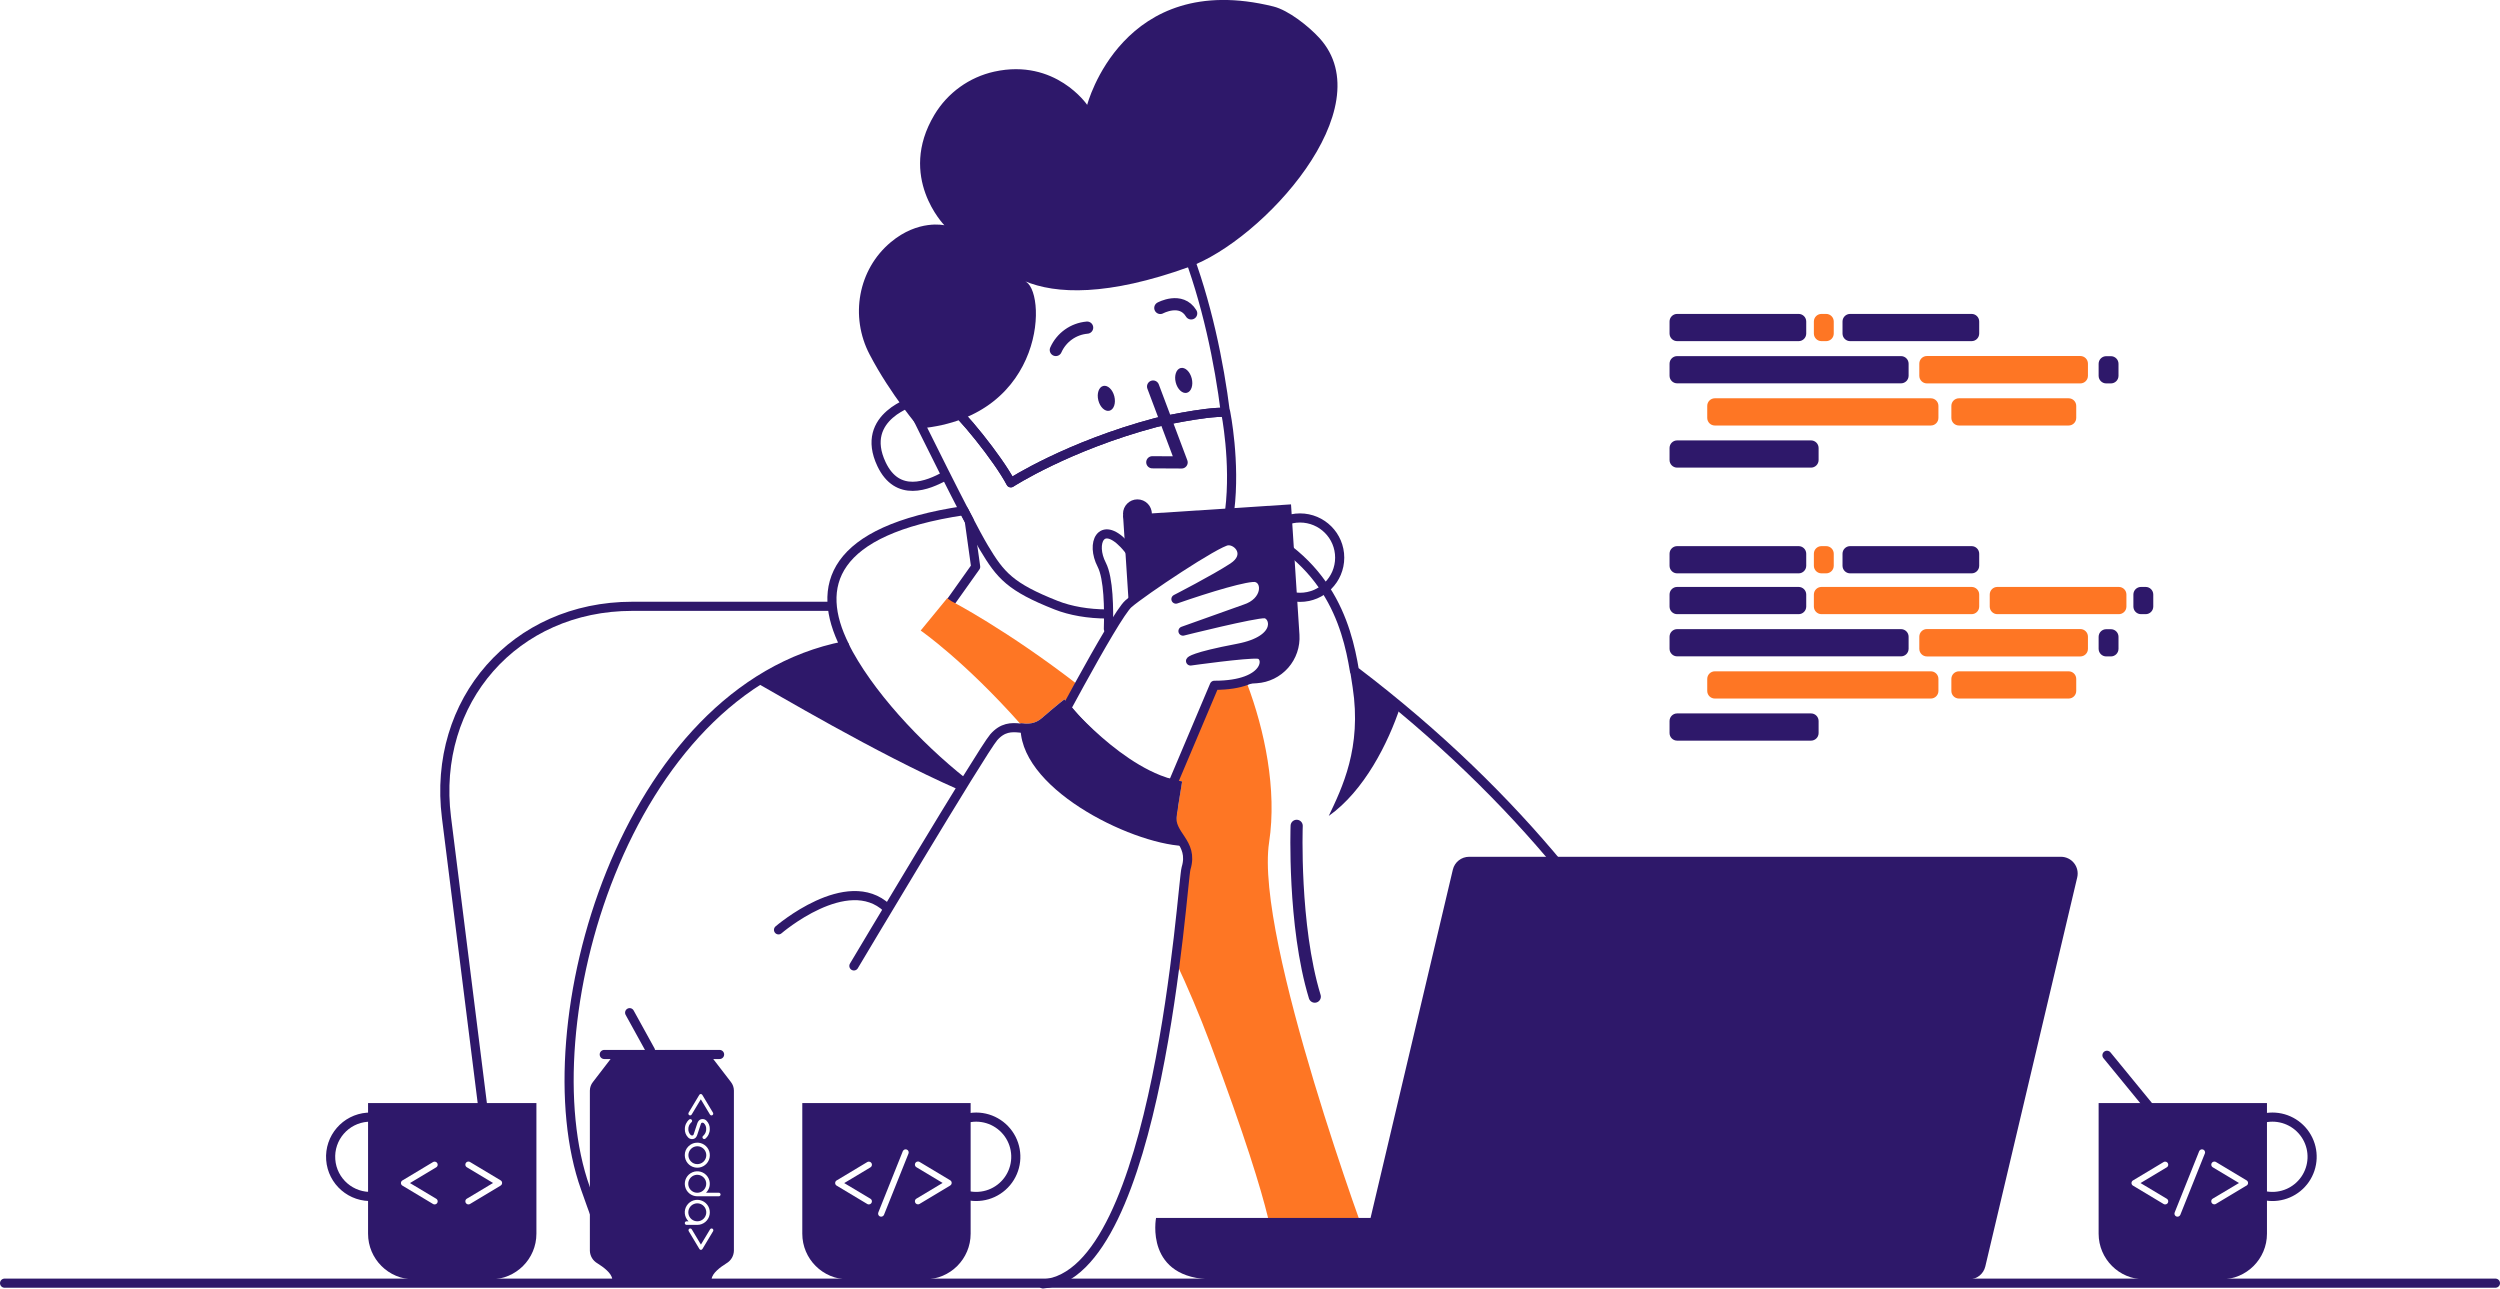
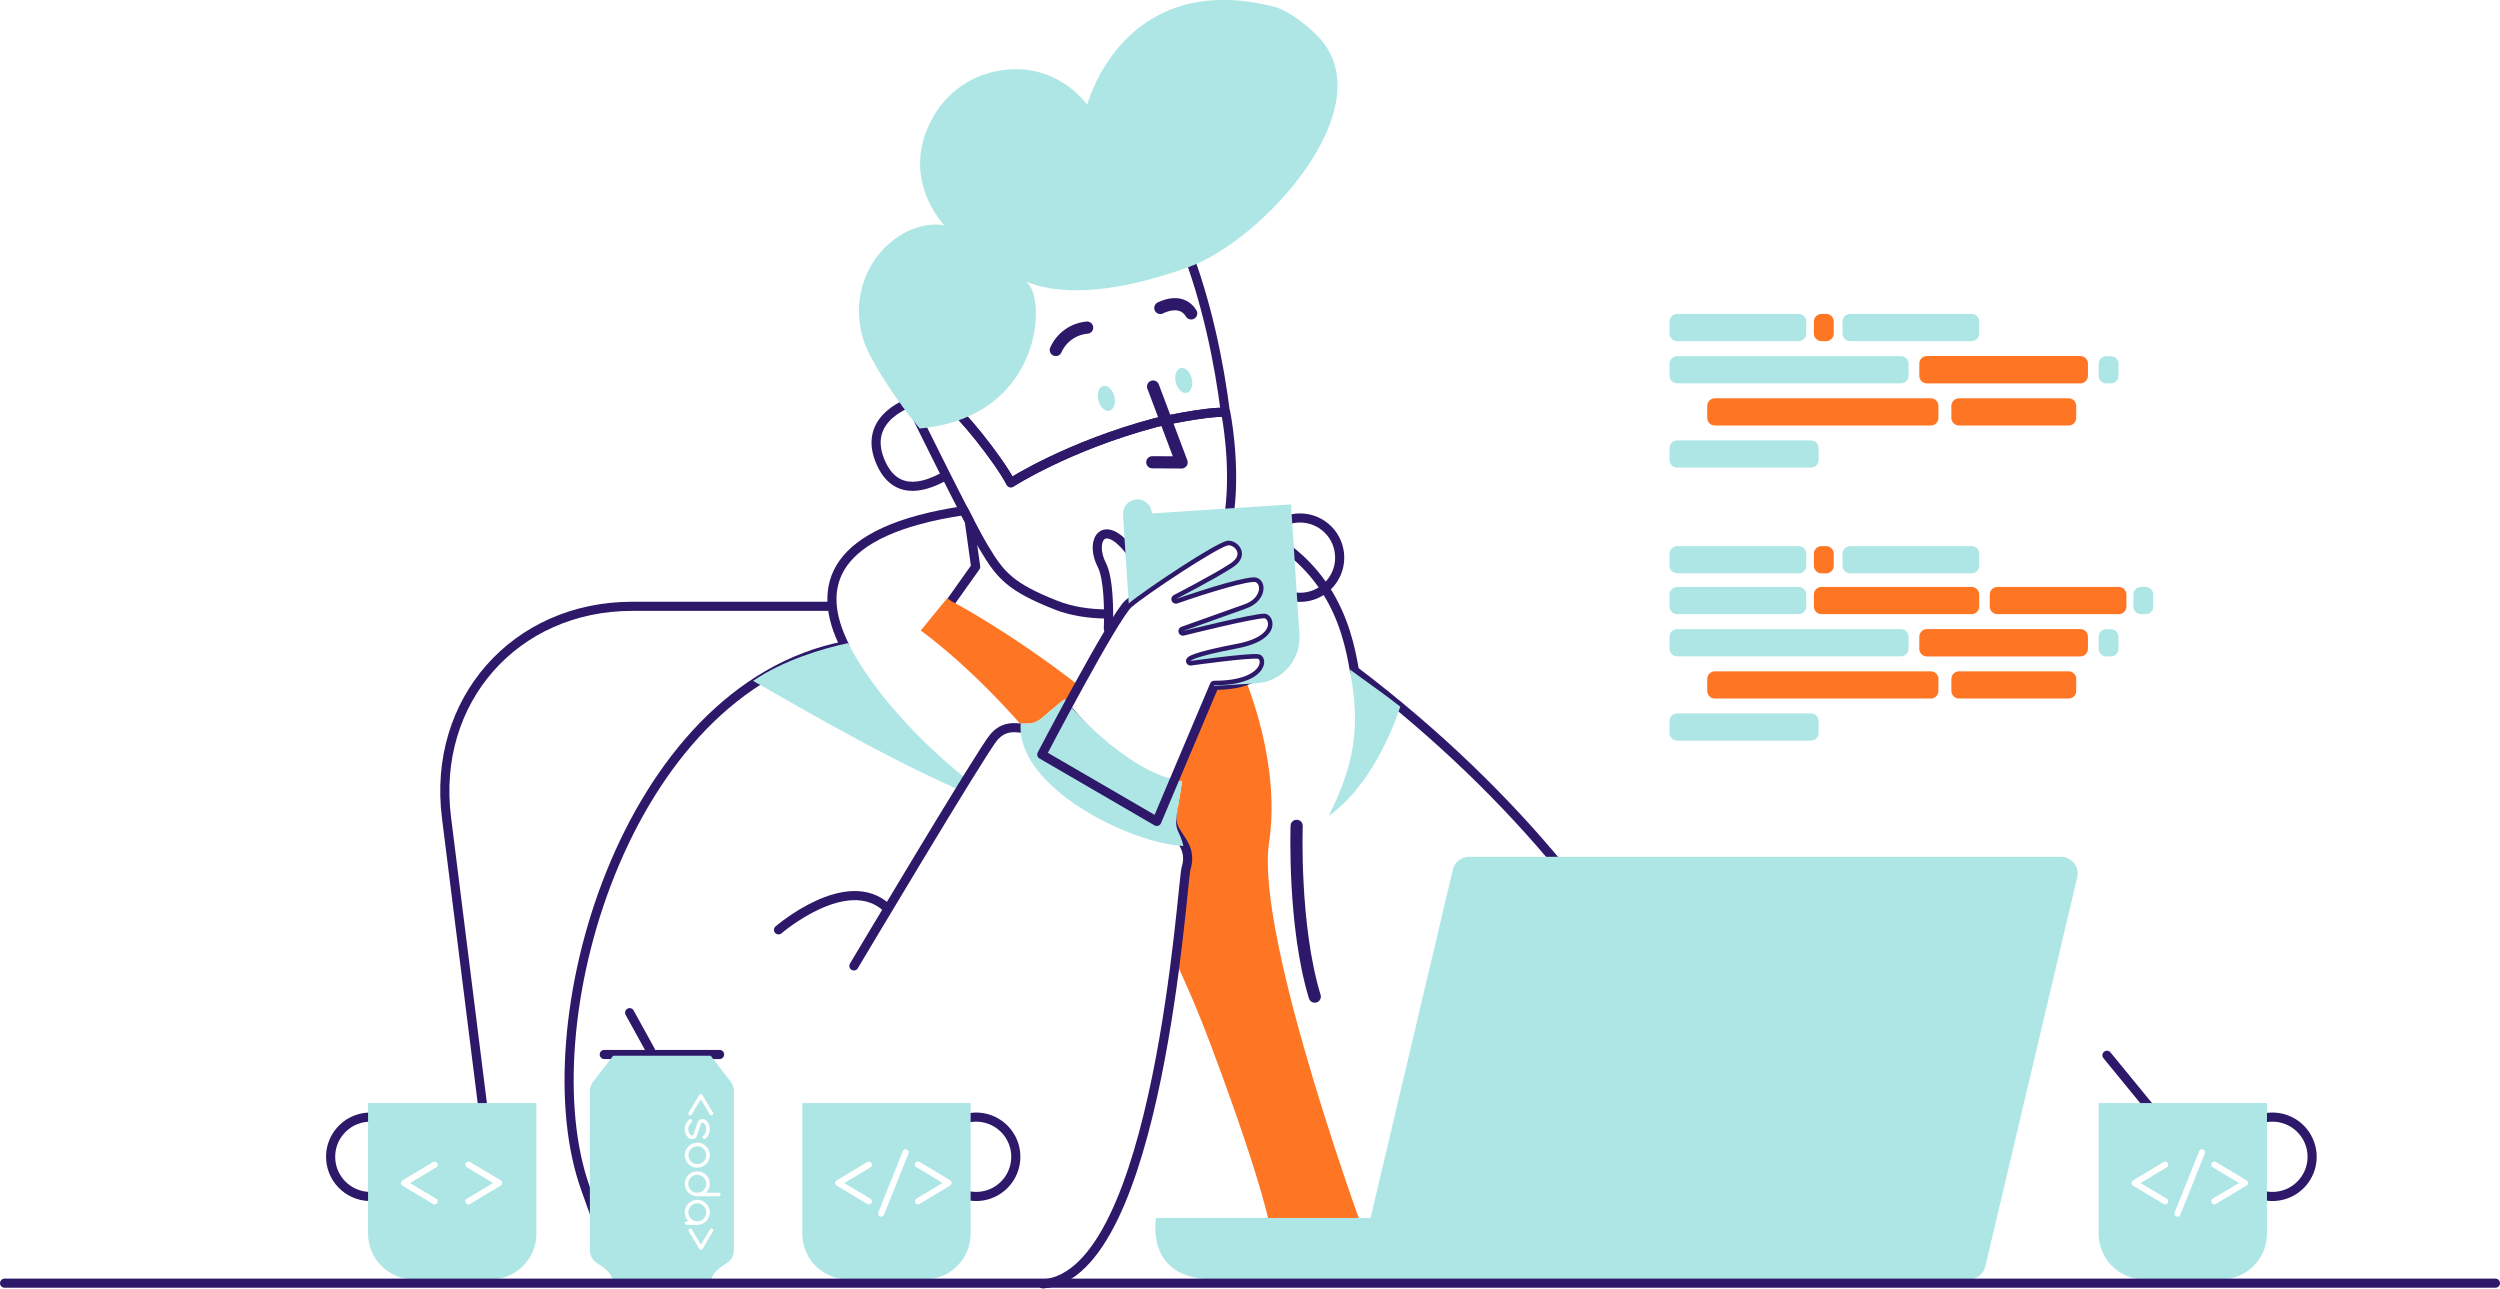
<svg xmlns="http://www.w3.org/2000/svg" viewBox="0 0 1642.48 846.52">
  <defs>
-     <style>.cls-1,.cls-3{fill:none;stroke:#2e186a;stroke-linecap:round;stroke-linejoin:round;}.cls-1{stroke-width:6px;}.cls-2{fill:#fe7624;}.cls-3{stroke-width:8px;}.cls-4{fill:#2e186a;}</style>
+     <style>.cls-1,.cls-3{fill:none;stroke:#2e186a;stroke-linecap:round;stroke-linejoin:round;}.cls-1{stroke-width:6px;}.cls-2{fill:#fe7624;}.cls-3{stroke-width:8px;}.cls-4{fill:#AEE6E6;}</style>
  </defs>
  <g id="Layer_2" data-name="Layer 2">
    <g id="outline">
      <g id="developer">
        <path id="chair" class="cls-1" d="M317.73,731.65l-24.4-194.59c-9.61-76.61,45-138.72,122.06-138.72H544.24" />
        <g id="body">
          <path id="hoodie" class="cls-1" d="M625,394.92l16-22.53-4.21-30.25c-1.13-2.14-2.29-4.37-3.48-6.67-87.37,13-98,49.61-78.38,88.82C410,452.59,346.9,675.05,384.6,780.6c10.74,30,19.36,60,51.27,60.34" />
          <g id="tshirt">
            <path class="cls-2" d="M670.57,475.79c0-.19,0-.38,0-.57,4.74.46,9.34.49,13.78-3.35,11-9.53,14.9-12.39,14.9-12.39s1,1.2,2.77,3.23c2.17-4,4.43-8.15,6.74-12.35C661.27,413.58,625,394.92,625,394.92L622.32,393l-17.44,21.27S633.26,433.83,670.57,475.79Z" />
            <path class="cls-2" d="M900.13,821.06s-76-204.39-66.33-267.73c5.27-34.55-3-73.73-14.42-104l-21.77,1.41-26.06,61.62c1.7.42,3.4.77,5.1,1,0,0-1,6.47-3.46,21.34-1.65,9.91,1.18,11,3.42,17.88,2.89,4.63,5.11,9.83,2.67,17.87-.8,2.63-2.7,27.4-7,61,8,17,15.64,34.94,22.8,54,46.08,122.92,41.29,136.33,41.29,136.33Z" />
          </g>
          <path id="hoodie-2" data-name="hoodie" class="cls-1" d="M1157.5,839.33c-5.47-36-44.48-229.23-267.66-398.72-5-30.28-17.65-77.94-82.66-100.22" />
          <path id="string" class="cls-3" d="M851.9,542.57s-2.4,65.28,11.89,112.21" />
          <path id="stripe" class="cls-4" d="M886.88,439.86c.71,4.26,1.26,8.18,1.79,11.62,6.14,39.82-7,66.26-15.69,84.59,23.33-16.5,39.06-47.88,47-71.81C910.39,456.58,897.3,447.62,886.88,439.86Z" />
          <path id="stripe_II" data-name="stripe II" class="cls-4" d="M557.24,422.52c-16.32,3.33-43.14,11.46-62.47,24.83,13.5,7.36,80.36,47.4,135,71.42.43-.25,3.43-5.25,4.93-7.2C604.46,487.59,572.65,453.41,557.24,422.52Z" />
        </g>
        <g id="head">
          <path id="ear" class="cls-1" d="M601.25,263.25S564.14,273.31,579.16,305c10.44,22,30.26,14.18,42.08,7.51" />
          <path id="face" class="cls-1" d="M611.15,269.27l11.66-3.91c7.69,4.65,33.09,36.21,41.28,51.85,0,0,37.29-24.19,95.5-39.66,0,0,31.69-7.24,45.47-6.66-4-32-12.18-72.88-26.58-109.43-21.42-54.33-87.7-33.25-97.32-30-103.37,35.17-70.11,137.58-70.11,137.58Z" />
          <path id="beard" class="cls-1" d="M727.49,403.37c-12.44,0-24.27-2.07-33.58-5.75-30.2-11.93-36.62-19.62-47.46-37.76s-44.81-87.39-44.81-87.39l21.17-7.11c7.69,4.65,33.09,36.21,41.28,51.85,0,0,37.29-24.19,95.5-39.66,0,0,32-7.32,45.69-6.66,0,0,6.54,32.54,2.62,64.44" />
          <path id="hair" class="cls-4" d="M604.24,281.52s-19.12-22.17-32.93-48.66c-13-24.9-7.61-55.75,13.94-73.75C603.29,144,620.46,148,620.46,148s-31.06-31.64-6.57-72.57a61.32,61.32,0,0,1,39.38-28.38c40.2-8.81,61,21.85,61,21.85s23.1-89.19,122.31-64.65c10,2.48,23.23,13.06,30.2,20.66C909,71,829.46,158,781.07,175.42c-53.13,19.12-87.3,18.07-108.18,9.13C687.9,189.12,688.45,273.79,604.24,281.52Z" />
          <polyline id="nose" class="cls-3" points="757.57 253.95 776.31 303.81 757.05 303.71" />
          <circle id="mouth" class="cls-4" cx="747.28" cy="337.55" r="9.47" />
          <ellipse id="eye_II" data-name="eye II" class="cls-4" cx="777.71" cy="249.86" rx="5.42" ry="8.39" transform="translate(-37.39 196.21) rotate(-14.04)" />
          <ellipse id="eye" class="cls-4" cx="726.86" cy="261.64" rx="5.42" ry="8.39" transform="translate(-41.77 184.22) rotate(-14.04)" />
          <path id="brow_II" data-name="brow II" class="cls-3" d="M693.66,229.94a24.85,24.85,0,0,1,20.58-14.69" />
          <path id="brow" class="cls-3" d="M762.32,202.32s13.64-7.43,20.27,3.58" />
        </g>
        <path id="laptop" class="cls-4" d="M1354,562.9H965.2a11,11,0,0,0-10.7,8.47L900.44,800.19H759.51s-7.81,40.34,37.73,40.34h496.39a11,11,0,0,0,10.7-8.47l60.39-255.63A11,11,0,0,0,1354,562.9Z" />
        <g id="code_lines" data-name="code lines">
          <rect class="cls-2" x="1191.7" y="206.24" width="13.06" height="17.89" rx="5" />
          <rect class="cls-4" x="1096.88" y="206.24" width="89.8" height="17.89" rx="5" />
          <rect class="cls-4" x="1096.88" y="289.34" width="97.93" height="17.89" rx="5" />
          <rect class="cls-2" x="1121.64" y="261.67" width="151.89" height="17.89" rx="5" />
          <rect class="cls-2" x="1282.03" y="261.67" width="82.04" height="17.89" rx="5" />
          <rect class="cls-4" x="1378.78" y="234.01" width="13.06" height="17.89" rx="5" />
          <rect class="cls-4" x="1096.88" y="233.96" width="157.06" height="17.89" rx="5" />
          <rect class="cls-4" x="1210.52" y="206.24" width="89.8" height="17.89" rx="5" />
          <rect class="cls-2" x="1260.97" y="233.9" width="110.79" height="18" rx="5" />
        </g>
        <g id="code_lines-2" data-name="code lines">
          <rect class="cls-4" x="1096.88" y="385.61" width="89.8" height="17.89" rx="5" />
          <rect class="cls-4" x="1096.88" y="468.71" width="97.93" height="17.89" rx="5" />
          <rect class="cls-2" x="1121.64" y="441.05" width="151.89" height="17.89" rx="5" />
          <rect class="cls-2" x="1282.03" y="441.05" width="82.04" height="17.89" rx="5" />
          <rect class="cls-4" x="1378.78" y="413.38" width="13.06" height="17.89" rx="5" />
          <rect class="cls-4" x="1401.62" y="385.61" width="13.06" height="17.89" rx="5" />
          <rect class="cls-4" x="1096.88" y="413.33" width="157.06" height="17.89" rx="5" />
          <rect class="cls-2" x="1191.7" y="385.61" width="108.62" height="17.89" rx="5" />
          <rect class="cls-2" x="1307.24" y="385.61" width="89.8" height="17.89" rx="5" />
          <rect class="cls-2" x="1191.7" y="358.8" width="13.06" height="17.89" rx="5" />
          <rect class="cls-4" x="1096.88" y="358.8" width="89.8" height="17.89" rx="5" />
          <rect class="cls-4" x="1210.52" y="358.8" width="89.8" height="17.89" rx="5" />
          <rect class="cls-2" x="1260.97" y="413.28" width="110.79" height="18" rx="5" />
        </g>
        <g id="mug">
          <path id="handle" class="cls-1" d="M1484.34,735.41a26.47,26.47,0,0,1,6.76-1.41,26.07,26.07,0,1,1-2.15,51.76" />
          <line id="spoon" class="cls-1" x1="1421.52" y1="738.81" x2="1384.25" y2="693.31" />
          <path id="mug-2" data-name="mug" class="cls-4" d="M1378.78,724.71v85.81a30,30,0,0,0,30,30h50.6a30,30,0,0,0,30-30V724.71Zm44.74,62.83a2,2,0,0,1,1,1.76,2,2,0,0,1-2,2,2,2,0,0,1-1-.25l-20-12a2,2,0,0,1,0-3.62l20-12a2,2,0,0,1,1-.25,2,2,0,0,1,2,2,2,2,0,0,1-1,1.76l-17.21,10.32Zm25-29.58-16.1,40.25a2.09,2.09,0,0,1-.4.55,2,2,0,0,1-1.43.6,2,2,0,0,1-2-2,2,2,0,0,1,.18-.85l16.1-40.25a2.08,2.08,0,0,1,.43-.58,1.89,1.89,0,0,1,1.41-.58,2,2,0,0,1,2,2A2.11,2.11,0,0,1,1448.52,758ZM1475.77,779l-20,12a2,2,0,0,1-1,.25,2,2,0,0,1-2-2,2,2,0,0,1,1-1.76L1471,777.23l-17.21-10.32a2,2,0,0,1-1-1.76,2,2,0,0,1,.59-1.42,2,2,0,0,1,1.43-.59,2,2,0,0,1,1,.25l20,12a2,2,0,0,1,0,3.62Z" />
        </g>
        <g id="tea">
          <path id="handle-2" data-name="handle" class="cls-1" d="M245.2,786a26.07,26.07,0,1,1-3.83-52,25.69,25.69,0,0,1,4.73.08" />
          <path id="ug" class="cls-4" d="M241.81,724.71v85.81a30,30,0,0,0,30,30h50.61a30,30,0,0,0,30-30V724.71Zm44.75,62.83a2,2,0,0,1,1,1.76,2,2,0,0,1-2,2,2,2,0,0,1-1-.25l-20-12a2,2,0,0,1,0-3.62l20-12a2,2,0,0,1,1-.25,2,2,0,0,1,2,2,2,2,0,0,1-1,1.76l-17.21,10.32Zm42.18-8.5-20,12a2,2,0,0,1-1,.25,1.91,1.91,0,0,1-1.42-.59,1.93,1.93,0,0,1-.59-1.42,2,2,0,0,1,1-1.76l17.21-10.31-17.21-10.32a2,2,0,0,1-1-1.76,2,2,0,0,1,2-2,2,2,0,0,1,1,.25l20,12a2,2,0,0,1,0,3.62Z" />
        </g>
        <g id="soda">
          <line id="line" class="cls-1" x1="427.34" y1="690.13" x2="413.67" y2="665.32" />
          <line id="line-2" data-name="line" class="cls-1" x1="396.99" y1="692.78" x2="472.76" y2="692.78" />
          <g id="can">
            <path class="cls-4" d="M462.27,773.58a5.9,5.9,0,1,0,1.71,4.15A5.69,5.69,0,0,0,462.27,773.58Z" />
            <path class="cls-4" d="M458.11,764.82A5.87,5.87,0,1,0,454,763.1,5.65,5.65,0,0,0,458.11,764.82Z" />
            <path class="cls-4" d="M462.27,800.67a5.9,5.9,0,1,0-4.16,1.71A5.68,5.68,0,0,0,462.27,800.67Z" />
            <path class="cls-4" d="M480.21,710.88l-13.29-17.29H402.83l-13.29,17.29a9.15,9.15,0,0,0-2,5.61V821.75A9.84,9.84,0,0,0,392.5,830c4.11,2.56,9.35,6.52,9.72,10.31h65.31c.36-3.79,5.6-7.75,9.71-10.31a9.84,9.84,0,0,0,4.93-8.27V716.49A9.2,9.2,0,0,0,480.21,710.88Zm-27.82,20.19,7-11.68a1.21,1.21,0,0,1,1-.65,1.23,1.23,0,0,1,1.06.65l7,11.68a1.15,1.15,0,0,1,.15.59,1.11,1.11,0,0,1-.34.82,1.14,1.14,0,0,1-.83.35,1.19,1.19,0,0,1-1-.6l-6-10-6,10a1.2,1.2,0,0,1-1,.6,1.14,1.14,0,0,1-.83-.35,1.12,1.12,0,0,1-.35-.82A1.15,1.15,0,0,1,452.39,731.07Zm.46,4.4a1.12,1.12,0,0,1,.69-.22,1.14,1.14,0,0,1,.83.35,1.12,1.12,0,0,1,.34.83,1,1,0,0,1-.31.77l-.44.43a5.67,5.67,0,0,0-1.72,4.15,5.12,5.12,0,0,0,1.53,3.89,1.55,1.55,0,0,0,1,.35,1,1,0,0,0,.94-.72l2.39-7.22a5.14,5.14,0,0,1,1.05-1.86,3.32,3.32,0,0,1,2.48-1,3.5,3.5,0,0,1,2.54,1.08,7.41,7.41,0,0,1,2.15,5.52,8.14,8.14,0,0,1-2.95,6.31.94.94,0,0,1-.69.22,1.16,1.16,0,0,1-1.17-1.17,1,1,0,0,1,.31-.78l.44-.43a5.66,5.66,0,0,0,1.71-4.15,5.11,5.11,0,0,0-1.52-3.89,1.57,1.57,0,0,0-1-.35,1,1,0,0,0-.94.72l-2.4,7.22a5.15,5.15,0,0,1-1,1.86,3.32,3.32,0,0,1-2.48,1,3.5,3.5,0,0,1-2.54-1.08,7.41,7.41,0,0,1-2.15-5.52A8.13,8.13,0,0,1,452.85,735.47Zm-.55,17.67a8.23,8.23,0,1,1-2.4,5.81A7.91,7.91,0,0,1,452.3,753.14Zm-2.06,51.25a1.18,1.18,0,0,1,.83-2h1.29a8.23,8.23,0,1,1,5.75,2.35h-7A1.13,1.13,0,0,1,450.24,804.39Zm18.29,4.45-7,11.68a1.23,1.23,0,0,1-1.06.65,1.21,1.21,0,0,1-1-.65l-7-11.68a1.15,1.15,0,0,1-.15-.59,1.12,1.12,0,0,1,.35-.82,1.1,1.1,0,0,1,.83-.35,1.2,1.2,0,0,1,1,.6l6,10,6-10a1.19,1.19,0,0,1,1-.6,1.18,1.18,0,0,1,1.17,1.17A1.15,1.15,0,0,1,468.53,808.84Zm4.53-23.23a1.13,1.13,0,0,1-.83.34H458.11a8.21,8.21,0,1,1,5.82-2.41l-.06.06h8.36a1.14,1.14,0,0,1,.83.35,1.13,1.13,0,0,1,.35.83A1.16,1.16,0,0,1,473.06,785.61Z" />
          </g>
        </g>
        <g id="hand">
          <path id="thumb" class="cls-1" d="M728.2,413.19c.41-12.93.21-33.28-4.38-42.17-7.29-14.11-.49-29.17,14.42-13.76,8.5,8.78,12.67,20.43,14.69,28.82" />
          <circle class="cls-1" cx="854.1" cy="366.37" r="26.07" />
          <path id="sleeve" class="cls-1" d="M685.24,843.52c76.2-5.69,91.36-264.23,94-273.06,5.29-17.44-11.32-21.53-9.14-35.34s.49-20,.49-20c-35.77-5.82-70.51-50.8-70.51-50.8s-3.6,2.63-13.85,11.39-21.69-4.7-33.39,8.72C645.12,493.38,561,634.6,561,634.6" />
          <path id="welt" class="cls-4" d="M773.19,534.71c2.48-14.87,3.46-21.34,3.46-21.34-38.09-5.86-77.37-53.89-77.37-53.89s-3.88,2.86-14.9,12.39c-4.44,3.84-9,3.81-13.78,3.35-3.37,41.71,71.45,78.84,106.89,80.59C775.23,545.79,771.32,546,773.19,534.71Z" />
          <path id="line-3" data-name="line" class="cls-1" d="M511.48,610.91s45.1-38.92,71.28-14.4" />
          <path id="hand-2" data-name="hand" class="cls-1" d="M684.44,495.72,760,539.65l37.82-89.42c36.49.06,36.33-19.76,28.69-20.44s-44.33,4.47-44.33,4.47,1.19-2.67,31-8.33,24.21-22.27,17.8-22.72-53.78,11.42-53.78,11.42l40.7-14.53c14.49-4.6,15-18.64,7.43-20.62-5-1.31-31.66,6.75-52.76,14.13,0,0,25.36-13,37.39-20.86s3.62-18.11-3.41-17.47-55.87,33.3-65.17,41.39S684.44,495.72,684.44,495.72Z" />
        </g>
        <g id="coffe">
          <path id="handle-3" data-name="handle" class="cls-1" d="M635.24,734.65a27.18,27.18,0,0,1,4.18-.65,26.07,26.07,0,1,1-5.77,50.92" />
          <path id="mug-3" data-name="mug" class="cls-4" d="M527.1,724.71v85.81a30,30,0,0,0,30,30h50.6a30,30,0,0,0,30-30V724.71Zm44.74,62.83a2,2,0,0,1,1,1.76,2,2,0,0,1-2,2,2,2,0,0,1-1-.25l-20-12a2,2,0,0,1,0-3.62l20-12a2,2,0,0,1,1-.25,2,2,0,0,1,1.42.59,1.91,1.91,0,0,1,.59,1.42,2,2,0,0,1-1,1.76l-17.21,10.32Zm25-29.58-16.1,40.25a2.13,2.13,0,0,1-.41.55,2,2,0,0,1-1.43.6,2,2,0,0,1-2-2,2.19,2.19,0,0,1,.17-.85l16.1-40.25a2.29,2.29,0,0,1,.43-.58,1.92,1.92,0,0,1,1.41-.58,2,2,0,0,1,2,2A2.27,2.27,0,0,1,596.85,758ZM624.09,779l-20,12a2,2,0,0,1-1,.25,2,2,0,0,1-2-2,2,2,0,0,1,1-1.76l17.2-10.31-17.2-10.32a2,2,0,0,1-1-1.76,1.91,1.91,0,0,1,.59-1.42,2,2,0,0,1,1.42-.59,2,2,0,0,1,1,.25l20,12a2,2,0,0,1,0,3.62Z" />
        </g>
        <line id="line-4" data-name="line" class="cls-1" x1="3" y1="843.03" x2="1639.48" y2="843.03" />
        <path class="cls-4" d="M853.73,417l-5.54-85.63-110.37,7.15,3.75,57.94c9.81-8.39,58-40.57,64.95-41.2s15.44,9.62,3.41,17.47-37.39,20.86-37.39,20.86c21.1-7.38,47.79-15.44,52.76-14.13,7.58,2,7.06,16-7.43,20.62l-40.7,14.53s47.37-11.87,53.78-11.42,12,17.06-17.8,22.72-31,8.33-31,8.33,36.7-5.16,44.33-4.47,7.8,20.5-28.69,20.44l-.21.49,28.12-1.82A30,30,0,0,0,853.73,417Z" />
      </g>
    </g>
  </g>
</svg>
